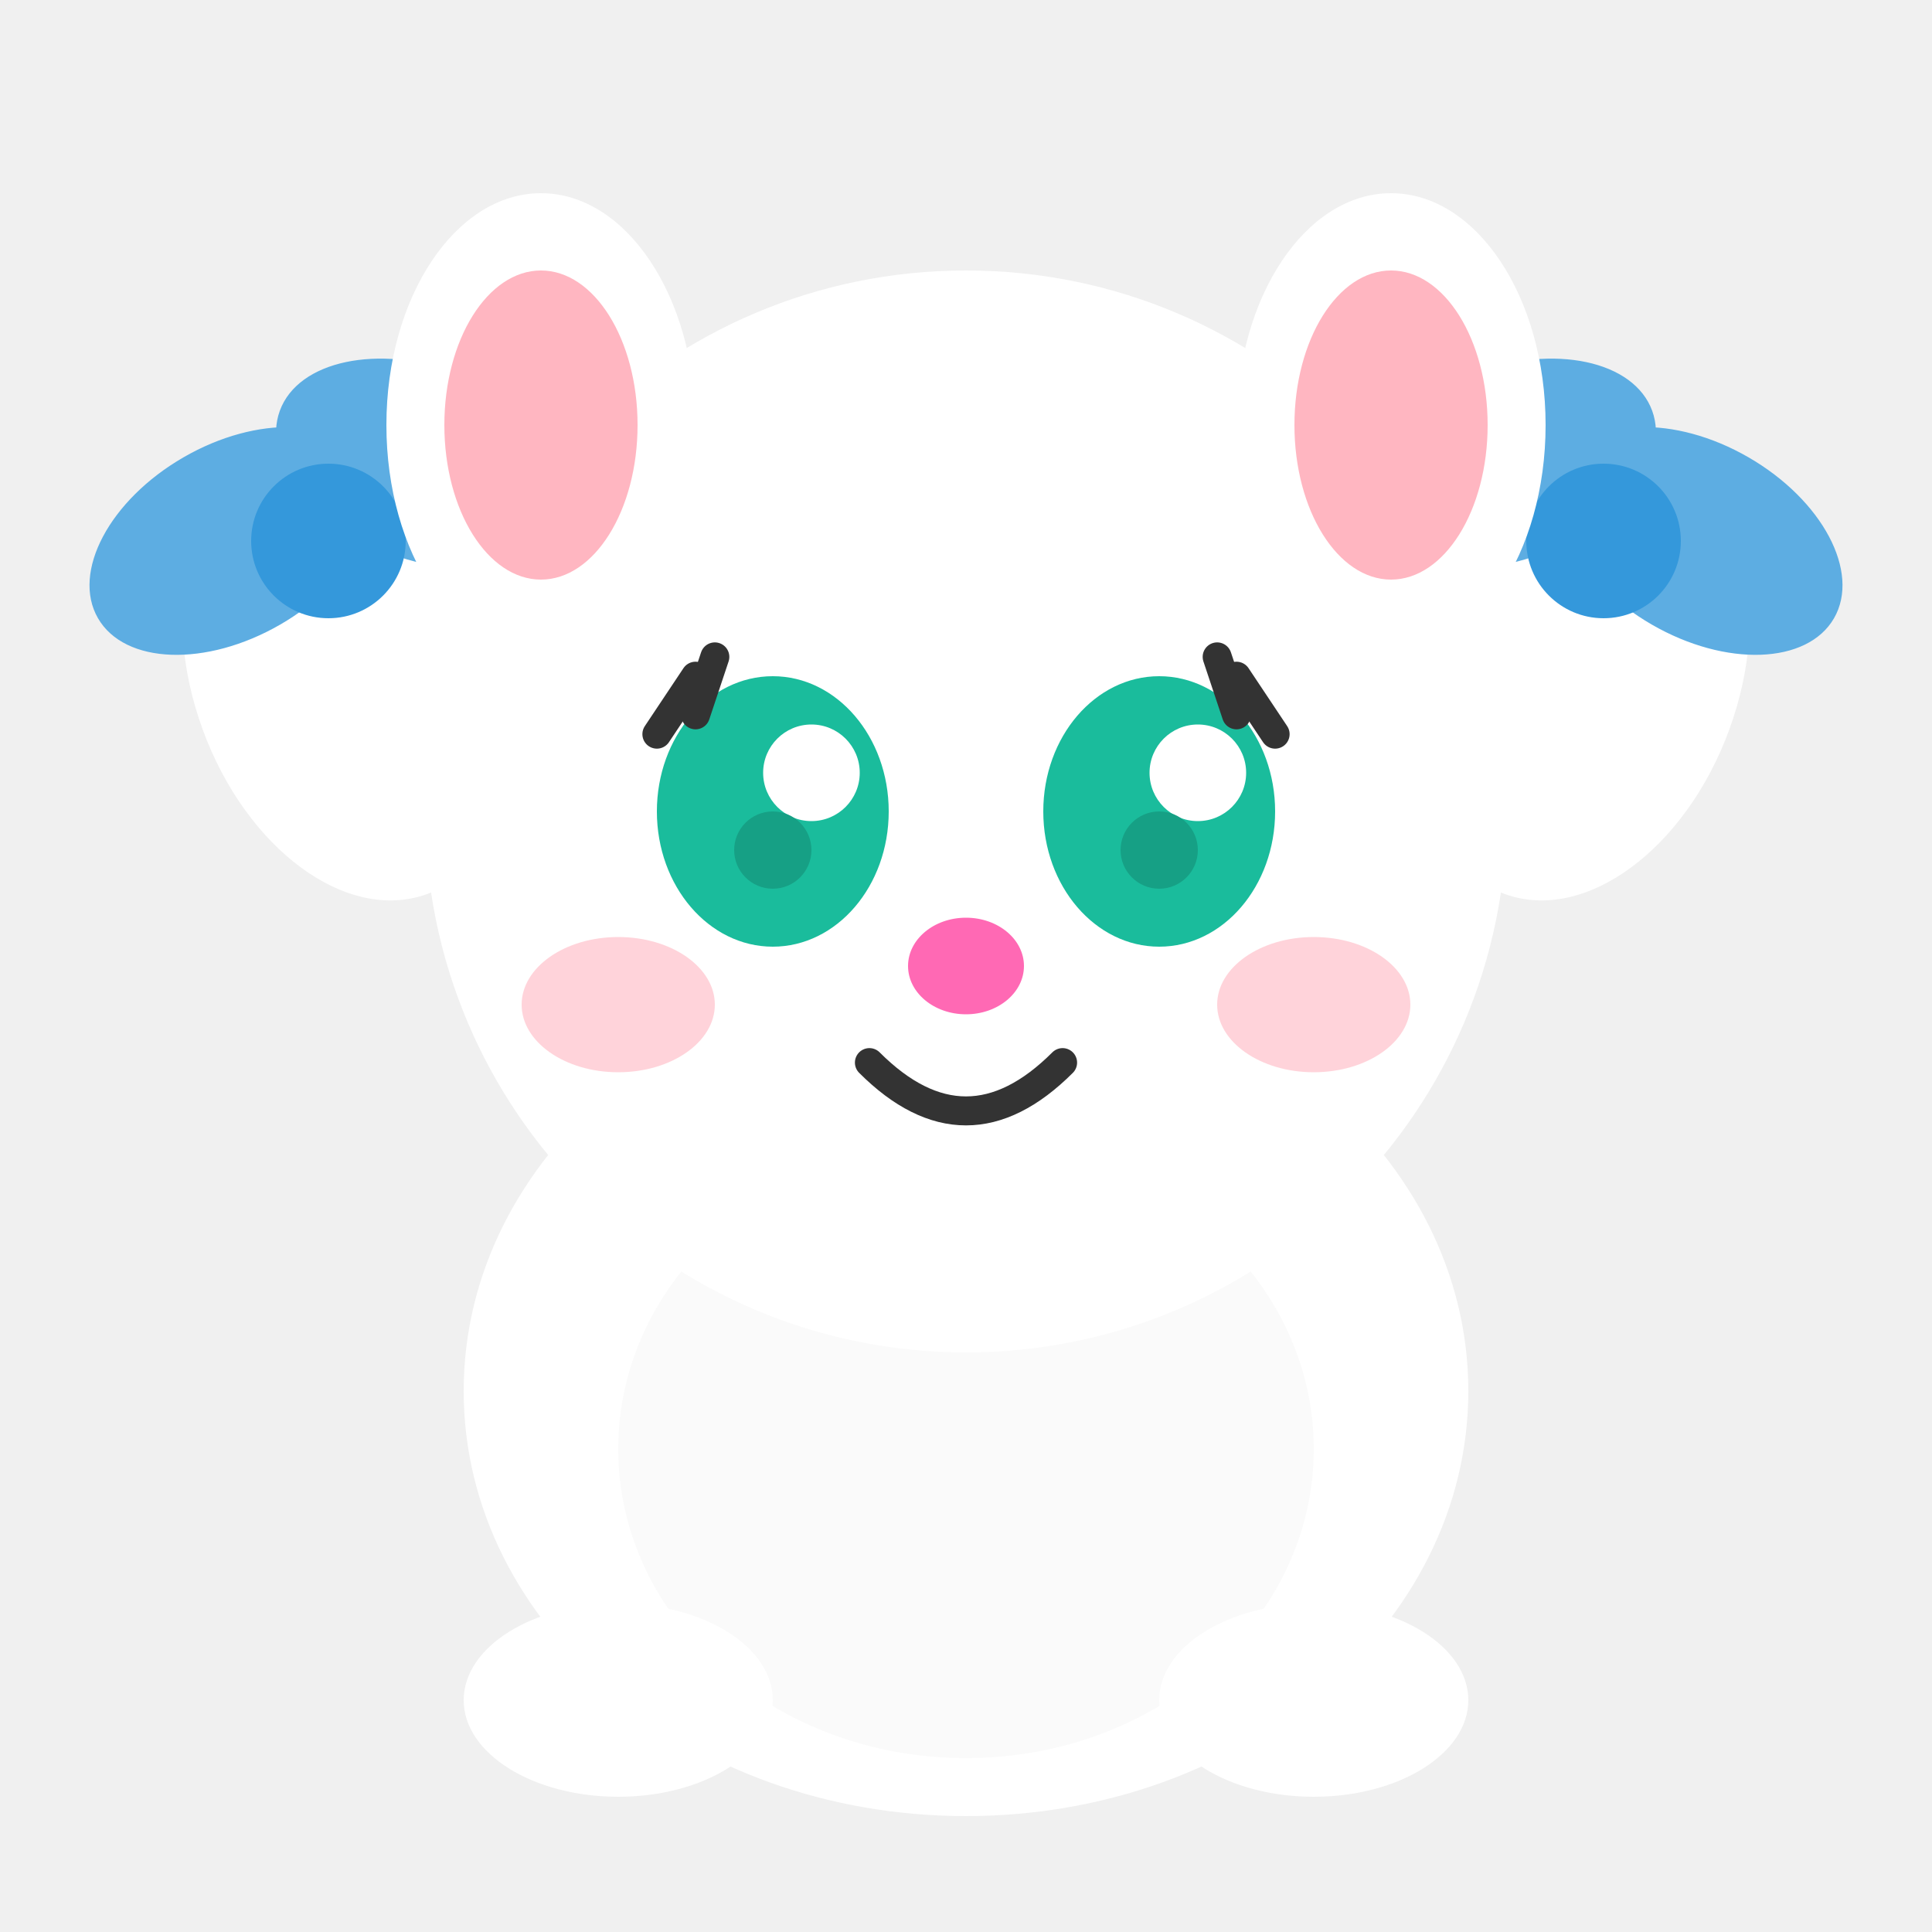
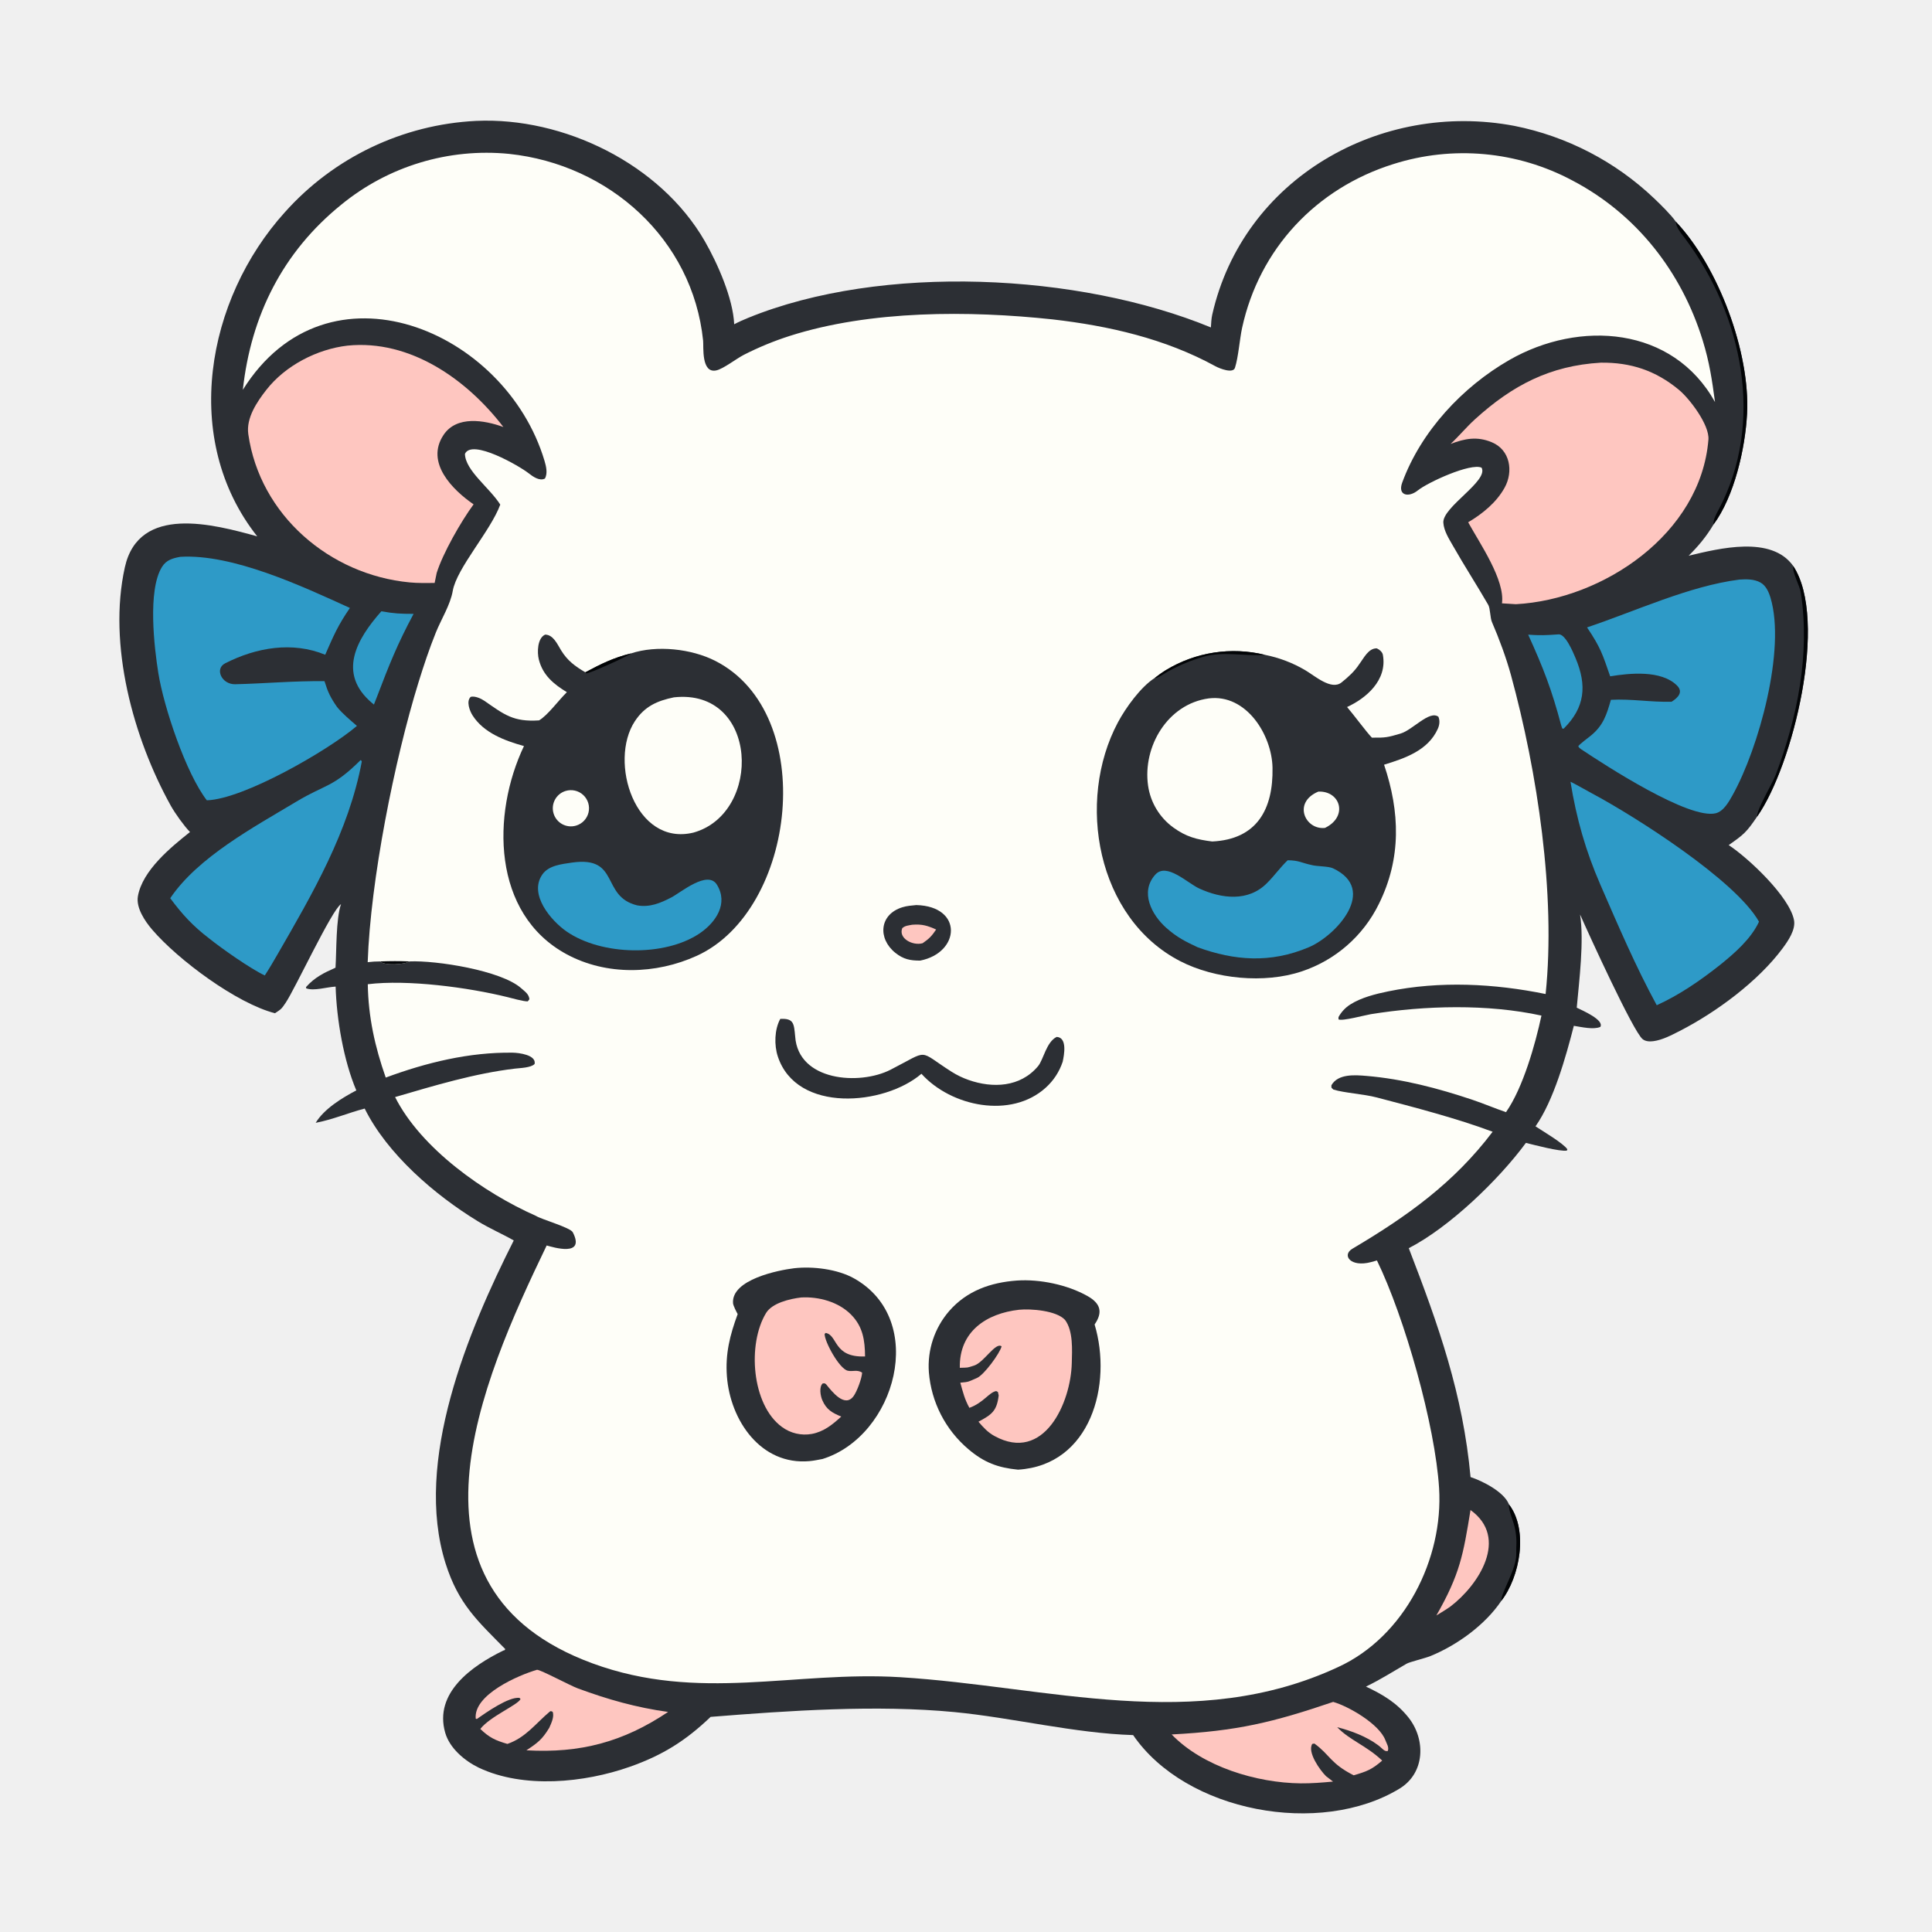
- <svg xmlns="http://www.w3.org/2000/svg" viewBox="0 0 100 100">
-   <ellipse cx="50" cy="72" rx="26" ry="22" fill="#FFFFFF" />
-   <ellipse cx="50" cy="75" rx="18" ry="16" fill="#FAFAFA" />
-   <ellipse cx="18" cy="35" rx="8" ry="12" fill="#FFFFFF" transform="rotate(-20, 18, 35)" />
-   <ellipse cx="82" cy="35" rx="8" ry="12" fill="#FFFFFF" transform="rotate(20, 82, 35)" />
-   <ellipse cx="12" cy="28" rx="8" ry="5" fill="#5DADE2" transform="rotate(-30, 12, 28)" />
-   <ellipse cx="22" cy="24" rx="8" ry="5" fill="#5DADE2" transform="rotate(20, 22, 24)" />
-   <circle cx="17" cy="28" r="4" fill="#3498DB" />
-   <ellipse cx="88" cy="28" rx="8" ry="5" fill="#5DADE2" transform="rotate(30, 88, 28)" />
-   <ellipse cx="78" cy="24" rx="8" ry="5" fill="#5DADE2" transform="rotate(-20, 78, 24)" />
-   <circle cx="83" cy="28" r="4" fill="#3498DB" />
-   <circle cx="50" cy="42" r="28" fill="#FFFFFF" />
-   <ellipse cx="28" cy="22" rx="8" ry="12" fill="#FFFFFF" />
-   <ellipse cx="28" cy="22" rx="5" ry="8" fill="#FFB6C1" />
-   <ellipse cx="72" cy="22" rx="8" ry="12" fill="#FFFFFF" />
-   <ellipse cx="72" cy="22" rx="5" ry="8" fill="#FFB6C1" />
-   <ellipse cx="40" cy="42" rx="6" ry="7" fill="#1ABC9C" />
-   <ellipse cx="60" cy="42" rx="6" ry="7" fill="#1ABC9C" />
-   <circle cx="42" cy="40" r="2.5" fill="#FFF" />
-   <circle cx="62" cy="40" r="2.5" fill="#FFF" />
-   <circle cx="40" cy="44" r="2" fill="#16A085" />
-   <circle cx="60" cy="44" r="2" fill="#16A085" />
-   <path d="M 34 38 L 36 35" stroke="#333" stroke-width="1.5" stroke-linecap="round" />
-   <path d="M 36 37 L 37 34" stroke="#333" stroke-width="1.5" stroke-linecap="round" />
-   <path d="M 64 37 L 63 34" stroke="#333" stroke-width="1.5" stroke-linecap="round" />
-   <path d="M 66 38 L 64 35" stroke="#333" stroke-width="1.5" stroke-linecap="round" />
-   <ellipse cx="50" cy="50" rx="3" ry="2.5" fill="#FF69B4" />
-   <path d="M 45 55 Q 50 60 55 55" fill="none" stroke="#333" stroke-width="1.5" stroke-linecap="round" />
-   <ellipse cx="32" cy="52" rx="5" ry="3.5" fill="#FFB6C1" opacity="0.6" />
-   <ellipse cx="68" cy="52" rx="5" ry="3.5" fill="#FFB6C1" opacity="0.6" />
-   <ellipse cx="32" cy="88" rx="8" ry="5" fill="#FFFFFF" />
-   <ellipse cx="68" cy="88" rx="8" ry="5" fill="#FFFFFF" />
+ <svg xmlns="http://www.w3.org/2000/svg" version="1.1" style="display: block;" viewBox="0 0 2048 2048" width="1024" height="1024" preserveAspectRatio="none">
+   <path transform="translate(0,0)" fill="rgb(44,47,52)" d="M 272.656 568.55 C 191.567 465.935 218.474 317.415 301.939 225.001 C 353.818 166.895 426.824 132.009 504.624 128.15 C 597.545 123.853 700.012 173.84 747.065 255.57 C 760.659 279.183 777.065 316.32 778.272 343.734 C 782.731 341.345 788.373 338.868 793.025 336.97 C 934.937 279.049 1144.17 289.591 1283.6 347.1 C 1283.86 342.836 1284.07 337.81 1285 333.673 C 1317.78 188.586 1463.93 106.655 1605.23 133.424 C 1660.9 144.496 1712.28 171.143 1753.41 210.267 C 1759.94 216.437 1771.63 227.942 1776.45 234.974 C 1821.53 282.648 1855.31 373.487 1851.95 438.439 C 1850.05 475.387 1838.43 526.16 1816.44 555.935 C 1808.99 568.484 1800.39 578.908 1790.03 589.1 C 1822.46 581.35 1877.77 567.372 1900.87 599.952 C 1938.57 657.009 1900.62 811.421 1862.68 865.555 C 1851.42 882.071 1848.87 884.377 1832.49 895.833 C 1853.35 909.525 1897.13 950.638 1901.74 975.456 C 1903.62 985.6 1895.39 997.507 1889.6 1005.31 C 1863.68 1040.27 1819.22 1073.07 1780.62 1092.84 C 1772.13 1097.18 1762.31 1102.4 1752.72 1103.68 C 1748.87 1104.19 1744.37 1104.08 1741.21 1101.5 C 1731.15 1093.28 1683.91 989.724 1674.94 969.389 C 1679.32 997.672 1673.96 1039.92 1671.41 1068.17 C 1677.26 1071.07 1700.81 1081.17 1696.42 1088.57 C 1689.27 1091.7 1676.45 1088.69 1668.33 1087.41 C 1659.98 1119.98 1646.99 1166.53 1627.7 1193.98 C 1635.63 1199.23 1656.95 1211.71 1661.48 1218.29 L 1660.94 1219.68 C 1653.44 1220.89 1626.55 1213.73 1617.52 1211.5 C 1588.89 1250.44 1536.64 1300.85 1493.36 1323.12 C 1525.06 1405.2 1550.82 1478.08 1558.85 1565.75 C 1571.58 1569.91 1594.47 1581.49 1599.6 1594.8 C 1620.35 1621.98 1611.17 1671.56 1591.47 1696.94 C 1574.47 1722.33 1544.53 1743.98 1516.38 1755.47 C 1510.54 1757.86 1494.48 1761.64 1491.07 1763.6 C 1475.82 1772.37 1463.91 1780.12 1447.99 1787.86 C 1465.68 1796.2 1480.64 1805.03 1493.03 1820.61 C 1511.46 1843.8 1510.81 1879.45 1483.55 1896.02 C 1399.43 1947.16 1257.18 1921.03 1201.17 1839.27 C 1139.33 1837.38 1073.07 1820.78 1011.73 1814.88 C 929.195 1806.95 836.527 1813.32 753.3 1819.96 C 726.976 1845.12 702.551 1860.59 667.506 1872.91 C 619.31 1889.86 555.062 1896.3 507.553 1873.84 C 492.55 1866.56 476.673 1853.25 471.935 1836.76 C 459.738 1794.32 500.576 1765.76 533.263 1749.79 C 536.22 1748.34 533.527 1751.08 535.652 1748.13 C 506.487 1718.43 486.05 1700.67 472.337 1657.3 C 438.131 1549.12 496.441 1410.35 544.602 1314.92 C 531.98 1307.7 519.74 1302.66 506.262 1294.42 C 460.789 1266.62 410.523 1223.38 386.581 1175.12 C 368.854 1179.78 353.054 1186.67 334.631 1190.25 C 343.581 1175.39 362.719 1163.73 377.702 1155.87 C 364.252 1124.26 356.793 1080.39 355.781 1045.83 C 346.021 1046.34 332.862 1050.77 324.487 1047.65 L 324.485 1046.21 C 333.654 1035.99 343.278 1031.29 355.654 1025.79 C 356.798 1007.96 356.016 974.093 361.5 958.449 C 352.09 963.77 312.668 1048.49 302.78 1063.02 C 298.503 1069.3 298.457 1069.52 291.501 1074.07 C 250.956 1063.69 188.91 1017.63 161.357 985.513 C 153.528 976.387 144.025 962.203 146.186 950.014 C 151.047 922.586 181.29 897.957 201.396 881.992 C 195.054 875.421 185.942 862.706 181.219 854.402 C 141.139 782.299 114.127 683.33 132.348 601.349 C 147.254 534.288 226.819 555.894 272.656 568.55 z" />
+   <path transform="translate(0,0)" fill="rgb(2,4,6)" d="M 1776.45 234.974 C 1821.53 282.648 1855.31 373.487 1851.95 438.439 C 1850.05 475.387 1838.43 526.16 1816.44 555.935 C 1815.8 551.145 1819.37 544.82 1821.68 540.481 C 1871.08 447.716 1847.04 333.886 1786.19 252.751 C 1782.31 247.575 1776.68 241.25 1776.45 234.974 z" />
+   <path transform="translate(0,0)" fill="rgb(2,4,6)" d="M 1900.87 599.952 C 1938.57 657.009 1900.62 811.421 1862.68 865.555 C 1861.75 858.769 1878.98 830.283 1882.39 821.196 C 1905.39 759.895 1918.79 694.103 1909.02 628.645 C 1907.81 620.51 1899.68 607.102 1900.87 599.952 z" />
+   <path transform="translate(0,0)" fill="rgb(2,4,6)" d="M 1599.6 1594.8 C 1620.35 1621.98 1611.17 1671.56 1591.47 1696.94 C 1590.9 1688.68 1607.7 1663.12 1607.29 1647.41 C 1607.05 1638.52 1608.34 1633.81 1606.33 1622.08 C 1604.78 1613.02 1598.64 1600.62 1599.6 1594.8 z" />
+   <path transform="translate(0,0)" fill="rgb(254,254,248)" d="M 257.42 413.214 C 266.053 334.42 299.728 267.164 361.812 216.923 C 411.65 176.123 475.645 156.775 539.738 163.13 C 645.658 174.352 734.219 253.379 745.336 361.122 C 745.978 367.344 743.143 396.076 759.246 392.651 C 766.813 391.041 780.389 380.273 788.614 376.074 C 804.231 368.12 820.463 361.437 837.153 356.09 C 922.842 328.712 1027.4 329.119 1115.67 338.55 C 1175.55 345.428 1235.01 358.995 1288.24 388.138 C 1293.23 390.87 1307.08 396.17 1309.1 389.916 C 1312.76 378.581 1314.1 359.406 1316.67 347.597 C 1334.95 263.703 1395.16 199.634 1476.82 173.99 C 1539.86 153.906 1608.35 160.144 1666.73 191.288 C 1734.71 226.888 1782.51 288.049 1804.99 361.007 C 1812.09 384.056 1814.8 402.514 1817.98 426.177 C 1773.19 345.734 1674.24 339.093 1600.05 381.563 C 1550.22 410.155 1506.27 457.316 1486.39 511.598 C 1481.36 525.337 1493.17 527.71 1502.87 519.909 C 1513.63 511.258 1558.94 490.5 1570.53 495.753 C 1578.31 509.831 1528.8 537.466 1530 554.133 C 1530.62 562.886 1535.92 571.042 1540.2 578.565 C 1552.19 599.679 1565.47 620.155 1577.6 641.168 C 1579.8 644.99 1579.56 655.056 1581.55 659.462 C 1589.06 676.797 1596.7 697.413 1601.69 715.666 C 1629.71 818.229 1649.39 948.261 1638.42 1053.71 C 1583.85 1042.56 1526.4 1039.64 1471.55 1050.89 C 1458.32 1053.6 1442.85 1057.45 1431.37 1064.79 C 1426.12 1068.11 1421.81 1072.72 1418.86 1078.18 L 1418.85 1080.56 C 1422.47 1082.77 1447.31 1076.01 1453.15 1075.07 C 1510.64 1065.82 1576.92 1064.1 1634 1076.57 C 1627.52 1106.87 1614.44 1153.09 1596.67 1178.57 L 1596.43 1178.92 C 1584.46 1174.87 1572.88 1169.87 1560.94 1165.86 C 1524.69 1153.68 1486.92 1143.74 1448.71 1140.53 C 1436.35 1139.49 1418.45 1138.02 1411.35 1150.4 C 1411.42 1153.89 1410.83 1152.36 1413.5 1155.01 C 1425.3 1158.61 1445.46 1159.69 1459.34 1163.33 C 1498.46 1173.59 1544.36 1185.48 1582.25 1199.7 C 1541.27 1253.94 1491.46 1289.46 1433.58 1323.72 C 1422.08 1330.53 1431.62 1343.67 1453.25 1337.9 L 1459.62 1336.14 C 1488.95 1396.39 1521.37 1510.84 1525.5 1577.55 C 1530.12 1652.14 1489.24 1734.65 1418.56 1767.11 C 1266.68 1837.88 1110.44 1787.53 954.396 1777.91 C 842.191 1770.99 740.863 1804.73 627.925 1763.18 C 413.561 1684.32 509.555 1465.44 579.491 1320.26 C 585.849 1321.97 620.951 1333.02 607.172 1306.24 C 604.587 1301.22 573.797 1292.57 568.149 1288.89 C 513.005 1264.53 446.248 1217.35 418.811 1162.94 C 460.188 1150.87 502.989 1137.86 545.875 1132.78 C 551.32 1132.13 562.98 1131.9 566.724 1127.85 C 568.642 1118.24 549.988 1115.97 543.528 1115.88 C 497.347 1115.24 451.969 1126.36 408.902 1142.28 C 397.423 1109.6 390.428 1078.13 389.874 1043.32 C 432.235 1038.14 496.207 1046.71 537.751 1056.94 C 541.397 1057.83 555.064 1061.7 559.44 1061.5 C 560.028 1060.75 560.616 1060.01 561.204 1059.27 C 560.644 1053.69 556.463 1051.11 552.448 1047.53 C 531.326 1028.72 462.404 1017.91 434.02 1019.13 C 428.908 1022.59 407.08 1023.82 403.1 1019.14 C 397.96 1019.19 394.866 1019.33 389.774 1019.95 C 392.734 933.119 418.124 805.769 443.665 723.221 C 449.18 705.398 455.119 687.55 462.121 670.25 C 467.738 656.371 477.414 641.039 479.918 626.481 C 484.103 602.153 519.966 562.994 530.3 534.905 C 518.888 516.876 493.312 498.918 492.857 481.144 C 500.154 464.697 550.958 494.235 560.239 501.567 C 564.88 505.233 572.013 510.271 577.619 507.282 C 580.741 501.861 578.932 494.277 577.21 488.503 C 535.756 349.486 346.934 270.079 257.42 413.214 z" />
+   <path transform="translate(0,0)" fill="rgb(2,4,6)" d="M 403.1 1019.14 C 414.328 1018.75 422.754 1018.71 434.02 1019.13 C 428.908 1022.59 407.08 1023.82 403.1 1019.14 z" />
+   <path transform="translate(0,0)" fill="rgb(44,47,52)" d="M 1341.02 694.193 C 1355.92 697.152 1370.22 702.586 1383.33 710.269 C 1393.83 716.401 1411.21 732.087 1422.07 723.419 C 1429.15 717.761 1435.86 711.709 1440.85 704.052 C 1445.74 697.591 1450.54 687.088 1459.46 687.284 C 1462.23 688.488 1465.35 691.13 1465.89 694.096 C 1470.88 721.335 1447.61 740.489 1427.95 749.471 C 1435.02 757.678 1448.63 776.193 1454.26 781.936 C 1468.72 782.153 1471.15 781.584 1484.59 777.625 C 1497.56 773.801 1515.17 752.659 1524.76 759.767 C 1526.53 763.943 1525.96 768.519 1524.13 772.593 C 1513.77 795.673 1488.95 803.908 1467.17 810.617 C 1484.05 860.627 1485.63 909.837 1461.7 958.147 C 1445.13 992.078 1415.58 1017.89 1379.73 1029.76 C 1340.34 1042.94 1287.98 1037.81 1251.32 1019.01 C 1162.57 973.487 1140.44 849.392 1185.04 765.736 C 1193.23 750.38 1209.14 728.215 1223.98 718.733 C 1227.99 715.631 1231.5 713.061 1235.83 710.383 C 1267.35 691.218 1305.2 685.393 1341.02 694.193 z" />
+   <path transform="translate(0,0)" fill="rgb(2,4,6)" d="M 1223.98 718.733 C 1227.99 715.631 1231.5 713.061 1235.83 710.383 C 1267.35 691.218 1305.2 685.393 1341.02 694.193 C 1319.89 695.876 1296.8 690.061 1275.46 696.251 C 1262.8 699.925 1250.24 705.13 1238.67 711.479 C 1234.55 713.674 1227.8 718.942 1223.98 718.733 z" />
+   <path transform="translate(0,0)" fill="rgb(254,254,248)" d="M 1281.29 740.335 C 1321.05 735.357 1348.24 778.926 1348.92 813.794 C 1349.78 857.821 1332.41 889.735 1285 892.014 C 1268.92 890.025 1257.29 887.048 1243.85 877.247 C 1229.24 866.678 1219.55 850.628 1217 832.777 C 1211.14 791.513 1237.64 746.25 1281.29 740.335 z" />
+   <path transform="translate(0,0)" fill="rgb(46,154,199)" d="M 1364.99 911.92 C 1376.99 911.982 1379.41 914.642 1390.24 916.937 C 1395.88 918.533 1408.04 918.112 1412.92 920.396 C 1461.38 943.043 1416.09 991.917 1387.52 1004.06 C 1346.66 1021.43 1308.44 1018.28 1269.59 1004.15 C 1256.66 998.08 1247.71 993.683 1236.29 983.551 C 1220.73 969.738 1208.09 945.543 1224.68 927.13 C 1236.62 913.882 1258.7 936.114 1271.28 941.866 C 1294.72 952.585 1323.36 956.403 1343.37 935.802 C 1350.94 928.286 1357.27 919.252 1364.99 911.92 z" />
+   <path transform="translate(0,0)" fill="rgb(254,254,248)" d="M 1397.49 839.124 C 1420.87 838.153 1429.44 865.544 1404.58 877.596 C 1383.75 880.113 1369.79 850.775 1397.49 839.124 z" />
+   <path transform="translate(0,0)" fill="rgb(44,47,52)" d="M 600.894 733.745 C 586.882 725.209 575.4 715.771 571.188 699.127 C 569.277 691.576 569.569 676.436 577.871 672.71 C 586.517 672.834 590.73 682.772 594.784 689.366 C 601.559 700.388 609.52 706.221 620.485 712.656 C 637.131 703.793 650.132 697.257 668.824 692.665 C 696.169 683.611 732.936 687.72 758.137 700.508 C 868.215 756.386 844.351 964.985 738.679 1013.17 C 695.358 1032.92 642.927 1034.43 600.563 1011.5 C 521.34 968.613 521.061 862.954 555.425 790.85 C 535.17 785.17 512.946 777.031 501.003 758.455 C 497.912 753.647 493.939 743.273 498.998 738.665 C 503.534 737.534 510.037 740.52 513.496 742.92 C 534.636 757.584 544.155 765.418 571.408 763.643 C 580.602 758.301 592.009 742.434 600.894 733.745 z" />
+   <path transform="translate(0,0)" fill="rgb(2,4,6)" d="M 620.485 712.656 C 637.131 703.793 650.132 697.257 668.824 692.665 C 666.577 695.245 624.181 714.34 621.598 713.773 L 620.485 712.656 z" />
+   <path transform="translate(0,0)" fill="rgb(254,254,248)" d="M 714.365 739.211 C 804.143 729.417 808.557 861.856 735.206 882.561 C 673.261 897.676 644.905 807.202 673.005 764.493 C 683.432 748.645 696.729 742.885 714.365 739.211 z" />
+   <path transform="translate(0,0)" fill="rgb(46,154,199)" d="M 606.581 914.336 C 657.686 907.246 636.516 950.314 675.54 959.754 C 688.819 962.051 700.205 957.285 711.686 951.294 C 721.762 946.036 750.141 921.974 759.948 937.803 C 772.222 957.615 759.161 977.507 741.683 989.406 C 704.586 1014.38 637.674 1012.98 600.729 987.491 C 584.311 976.165 560.07 948.107 574.985 926.881 C 581.782 917.208 595.624 916.007 606.581 914.336 z" />
+   <path transform="translate(0,0)" fill="rgb(254,254,248)" d="M 599.449 838.476 C 606.04 836.41 613.232 838.044 618.283 842.755 C 623.334 847.466 625.465 854.527 623.862 861.245 C 622.259 867.964 617.171 873.303 610.537 875.227 C 600.433 878.157 589.853 872.408 586.814 862.336 C 583.776 852.264 589.411 841.623 599.449 838.476 z" />
+   <path transform="translate(0,0)" fill="rgb(44,47,52)" d="M 841.789 1344.39 C 861.565 1342.12 887.755 1345.32 905.225 1355.09 C 983.806 1399.01 949.503 1522.42 871.889 1546.6 C 867.208 1547.46 862.816 1548.42 858.072 1548.85 C 806.494 1553.46 774.115 1505.69 770.56 1459.03 C 768.728 1434.99 773.758 1415.25 781.964 1393 C 780.567 1390.46 777.253 1384.05 777.053 1381.49 C 775.085 1356.29 825.366 1346.38 841.789 1344.39 z" />
+   <path transform="translate(0,0)" fill="rgb(254,198,192)" d="M 849.276 1375.37 C 867.801 1374.32 888.587 1379.96 901.928 1393.29 C 914.832 1406.18 916.823 1420.85 917.003 1437.9 C 883.133 1439.16 888.332 1415.43 875.316 1412.97 L 874.14 1413.99 C 873.861 1421.79 889.538 1450.91 898.668 1453.02 C 903.75 1454.2 908.771 1451.55 913.898 1455.04 C 913.583 1461.14 908.405 1475.12 904.766 1480.03 C 895.429 1492.64 881.942 1475.13 875.742 1467.44 C 873.673 1465.97 874.811 1466.44 872.121 1466.47 C 868.041 1470.15 869.723 1479.73 871.672 1484.24 C 875.995 1494.26 882.23 1497.73 891.764 1501.62 C 882.541 1510.05 873.353 1517.62 860.624 1520.01 C 849.425 1522.05 837.879 1519.35 828.755 1512.54 C 796.785 1489.09 792.044 1424.72 812.054 1391.85 C 818.548 1381.18 837.233 1376.8 849.276 1375.37 z" />
+   <path transform="translate(0,0)" fill="rgb(44,47,52)" d="M 1078 1357.42 C 1102.27 1355.76 1131.55 1361.89 1152.78 1373.85 C 1166.81 1381.74 1169.2 1391.12 1160.33 1404 C 1179.37 1467.4 1156.43 1553.21 1079.12 1557.91 C 1057.81 1555.81 1043.21 1550.37 1026.56 1536.23 C 1002.28 1515.71 987.196 1486.36 984.647 1454.67 C 982.912 1431.05 990.644 1407.71 1006.14 1389.79 C 1024.98 1368.19 1050.17 1359.46 1078 1357.42 z" />
+   <path transform="translate(0,0)" fill="rgb(254,198,192)" d="M 1080.25 1388.39 C 1092.88 1387.12 1119.89 1389.26 1128.94 1399.12 C 1137.83 1410.87 1136.46 1431.46 1136.13 1445.04 C 1135.13 1487.13 1106.59 1551.01 1054.19 1522.24 C 1047.14 1518.37 1042.5 1513.27 1037.2 1507.07 C 1051.58 1499.4 1056.63 1495.64 1058.66 1479.22 L 1057.82 1475.5 L 1055.95 1474.59 C 1048.27 1476.06 1042.68 1486.86 1027.59 1492.37 C 1022.54 1483.26 1020.75 1475.69 1017.97 1465.7 C 1027.65 1464.95 1026.82 1464.4 1035.41 1460.81 C 1043.23 1457.54 1059.99 1434.33 1061.73 1427.19 C 1055.38 1422.29 1042.94 1444.31 1032.6 1447.56 C 1024.5 1450.11 1026.87 1449.63 1017.45 1449.93 C 1016.63 1411.41 1045.69 1392.26 1080.25 1388.39 z" />
+   <path transform="translate(0,0)" fill="rgb(44,47,52)" d="M 827.108 1080.08 C 841.655 1079.29 841.589 1085.24 842.913 1098.63 C 846.043 1146.1 911.063 1150.79 944.002 1133.96 C 986.284 1112.37 971.841 1112.66 1008.9 1136.21 C 1014.52 1139.74 1020.51 1142.63 1026.78 1144.82 C 1051.94 1153.66 1081.49 1152.77 1100.37 1130.18 C 1106.15 1123.26 1109.11 1104.52 1120.14 1099.16 C 1131.56 1099.82 1128.05 1118.2 1126.49 1125.49 C 1122.98 1136.1 1116.75 1145.61 1108.42 1153.07 C 1071.84 1186.17 1008.28 1173.18 976.767 1138.25 C 937.552 1171.91 844.508 1180.37 824.542 1119.97 C 820.524 1107.82 820.956 1091.33 827.108 1080.08 z" />
+   <path transform="translate(0,0)" fill="rgb(44,47,52)" d="M 971.303 959.404 C 1021.14 960.694 1017.97 1009.9 975.426 1018.28 C 964.904 1018.32 957.604 1016.86 949.127 1010.06 C 930.229 994.905 932.085 969.329 956.462 961.76 C 961.489 960.199 966.11 959.909 971.303 959.404 z" />
+   <path transform="translate(0,0)" fill="rgb(254,198,192)" d="M 966.971 980.261 C 977.557 979.437 983.097 981.198 992.34 985.325 C 987.543 992.471 984.945 995.06 978.055 999.83 C 967.514 1002.86 952.091 994.676 956.464 983.847 C 959.505 981.18 962.862 981.053 966.971 980.261 z" />
+   <path transform="translate(0,0)" fill="rgb(254,198,192)" d="M 1696.93 384.44 C 1728.58 384.037 1754.95 392.766 1779.49 413.046 C 1791 422.444 1812.26 450.473 1811 465.991 C 1802.88 566.196 1699.01 635.479 1606.93 640.481 L 1592.15 639.558 C 1595.51 614.798 1568.76 576.263 1556.32 553.641 C 1571.54 544.57 1586.25 532.728 1594.99 516.9 C 1604.46 499.739 1600.86 476.87 1581.32 468.782 C 1565.66 462.301 1552.78 464.875 1537.68 470.589 C 1546.38 462.555 1554.36 452.796 1563.55 444.449 C 1603.31 408.332 1643.18 387.582 1696.93 384.44 z" />
+   <path transform="translate(0,0)" fill="rgb(254,198,192)" d="M 368.376 366.37 C 434.824 359.66 495.031 402.252 533.604 452.647 C 513.392 445.329 484.106 440.327 470.28 460.897 C 450.43 490.427 480.051 519.519 502.022 534.636 C 488.637 552.803 469.431 586.491 462.908 607.344 L 460.73 617.966 C 452.044 618.046 442.832 618.187 434.295 617.378 C 349.52 609.339 275.425 545.987 263.202 460.218 C 260.764 443.104 272.376 426.01 282.339 413.26 C 302.564 387.376 336.234 370.09 368.376 366.37 z" />
+   <path transform="translate(0,0)" fill="rgb(46,154,199)" d="M 191.097 590.261 C 246.604 586.955 319.823 621.193 370.909 644.462 C 358.077 663.17 353.864 673.317 344.726 694.056 C 310.163 679.826 271.972 686.156 238.639 703.166 C 227.278 708.964 235.031 725.656 249.349 725.317 C 281.383 724.559 311.642 721.687 343.964 722.057 C 347.614 733.772 350.339 739.451 357.238 749.386 C 363.337 756.85 371.067 763.133 378.355 769.489 C 348.082 795.356 258.192 847.246 219.235 848.356 C 197.228 819.852 173.635 749.882 167.796 713.22 C 163.617 686.979 156.212 625.739 171.752 600.896 C 176.368 593.516 183.143 591.729 191.097 590.261 z" />
+   <path transform="translate(0,0)" fill="rgb(46,154,199)" d="M 1843.86 614.381 C 1851.26 613.87 1859.55 613.773 1866.22 617.532 C 1872.05 620.817 1875 627.606 1876.83 633.706 C 1893.23 688.555 1864.37 792.976 1836.73 842.684 C 1832.84 849.686 1827.06 860.093 1818.7 862.101 C 1790.38 868.909 1702.49 811.847 1675.66 793.954 C 1673.72 792.397 1674.23 793.004 1673 791.026 C 1675.36 788.05 1682.94 782.573 1686.25 779.882 C 1699.64 768.993 1703.14 757.493 1707.61 741.831 C 1729.59 740.658 1750.46 744.506 1772 743.859 C 1778.51 739.731 1784.76 733.683 1777.67 726.667 C 1760.87 710.022 1727.27 713.575 1706.85 716.936 C 1698.59 693.028 1696.66 686.425 1682.34 665.071 C 1733.73 647.851 1790.53 621.161 1843.86 614.381 z" />
+   <path transform="translate(0,0)" fill="rgb(46,154,199)" d="M 1664.79 828.684 C 1667.19 829.644 1685.38 839.862 1687.93 841.224 C 1732.99 865.288 1839.93 933.137 1864.61 977.047 C 1856.22 995.231 1838.65 1010.51 1823.36 1022.82 C 1802.61 1039.21 1780.36 1054.67 1756.21 1065.58 C 1733.7 1024.15 1715.36 981.218 1696.58 938.098 C 1680.87 902.016 1671.03 867.543 1664.79 828.684 z" />
+   <path transform="translate(0,0)" fill="rgb(46,154,199)" d="M 382.205 805.777 C 383.243 806.195 382.691 805.831 383.515 807.265 C 369.702 881.547 331.131 947.658 293.892 1012.17 C 289.622 1019.57 285.353 1026.85 280.692 1034.02 C 265.727 1027.05 235.256 1005.63 221.688 994.771 C 204.496 981.611 193.186 969.323 180.45 952.141 C 209.801 908.585 269.292 876.676 314.291 849.683 C 345.258 831.108 352.812 835.038 382.205 805.777 z" />
+   <path transform="translate(0,0)" fill="rgb(254,198,192)" d="M 1413.22 1804.09 C 1429.63 1808.75 1462.2 1827.62 1468.57 1844.68 C 1469.97 1848.42 1472.56 1851.95 1471.18 1856.05 C 1467.55 1857.18 1465.55 1853.48 1460.92 1850.02 C 1448.56 1840.77 1432.28 1834.66 1417.48 1830.91 C 1430.85 1844.81 1447.96 1850.07 1465.2 1866.28 C 1454.22 1875.86 1448.59 1877.91 1434.96 1881.89 C 1410.21 1869.39 1409.75 1860.11 1393.31 1848.23 L 1391.06 1848.61 C 1385.56 1857.42 1399.35 1876.59 1405.64 1882.83 L 1413.06 1888.55 C 1401.44 1889.6 1390.42 1890.55 1378.72 1890.43 C 1332.22 1889.93 1275.06 1872.86 1242.02 1838.59 C 1311.44 1834.94 1348.96 1825.91 1413.22 1804.09 z" />
+   <path transform="translate(0,0)" fill="rgb(254,198,192)" d="M 569.289 1770.03 C 573.59 1770.19 603.894 1786.58 612.536 1789.77 C 644.376 1801.54 674.637 1810.08 708.21 1814.73 C 660.399 1846.78 614.868 1858.63 558.004 1855.4 C 569.956 1847.48 574.66 1844 582.216 1831.59 C 584.389 1826.68 587.738 1819.87 585.855 1814.55 C 584.403 1814.06 583.937 1813.42 582.763 1814.4 C 567.716 1827.07 557.272 1841.94 537.867 1848.63 C 525.149 1844.91 518.773 1841.99 509.16 1832.75 C 519.587 1819.41 548.432 1807.61 551.79 1801.13 L 550.679 1799.81 C 539.132 1798.49 515.321 1815.36 505.48 1822.2 L 504.306 1821.9 C 501.642 1796.36 549.802 1775.69 569.289 1770.03 z" />
+   <path transform="translate(0,0)" fill="rgb(46,154,199)" d="M 404.26 647.991 C 417.873 650.412 424.431 650.687 438.415 650.727 C 421.176 682.901 412.663 704.382 399.551 738.756 L 396.382 746.858 C 395.763 746.375 395.153 745.882 394.552 745.377 C 356.947 713.712 378.41 677.146 404.26 647.991 z" />
+   <path transform="translate(0,0)" fill="rgb(46,154,199)" d="M 1651.63 672.488 C 1659.18 671.016 1667.72 691.814 1670.17 697.628 C 1682.36 726.672 1680.29 749.874 1657.46 772.499 L 1656.03 772.18 L 1654.88 768.732 C 1644.93 731.165 1636.14 708.454 1619.94 672.784 C 1632.52 673.676 1638.85 673.39 1651.63 672.488 z" />
+   <path transform="translate(0,0)" fill="rgb(254,198,192)" d="M 1558.8 1600.7 C 1599.92 1630.29 1567.51 1680.21 1537.39 1703.06 C 1533.34 1706.02 1527.04 1709.71 1522.61 1712.46 C 1547.67 1668.51 1551.1 1648.1 1558.8 1600.7 z" />
</svg>
